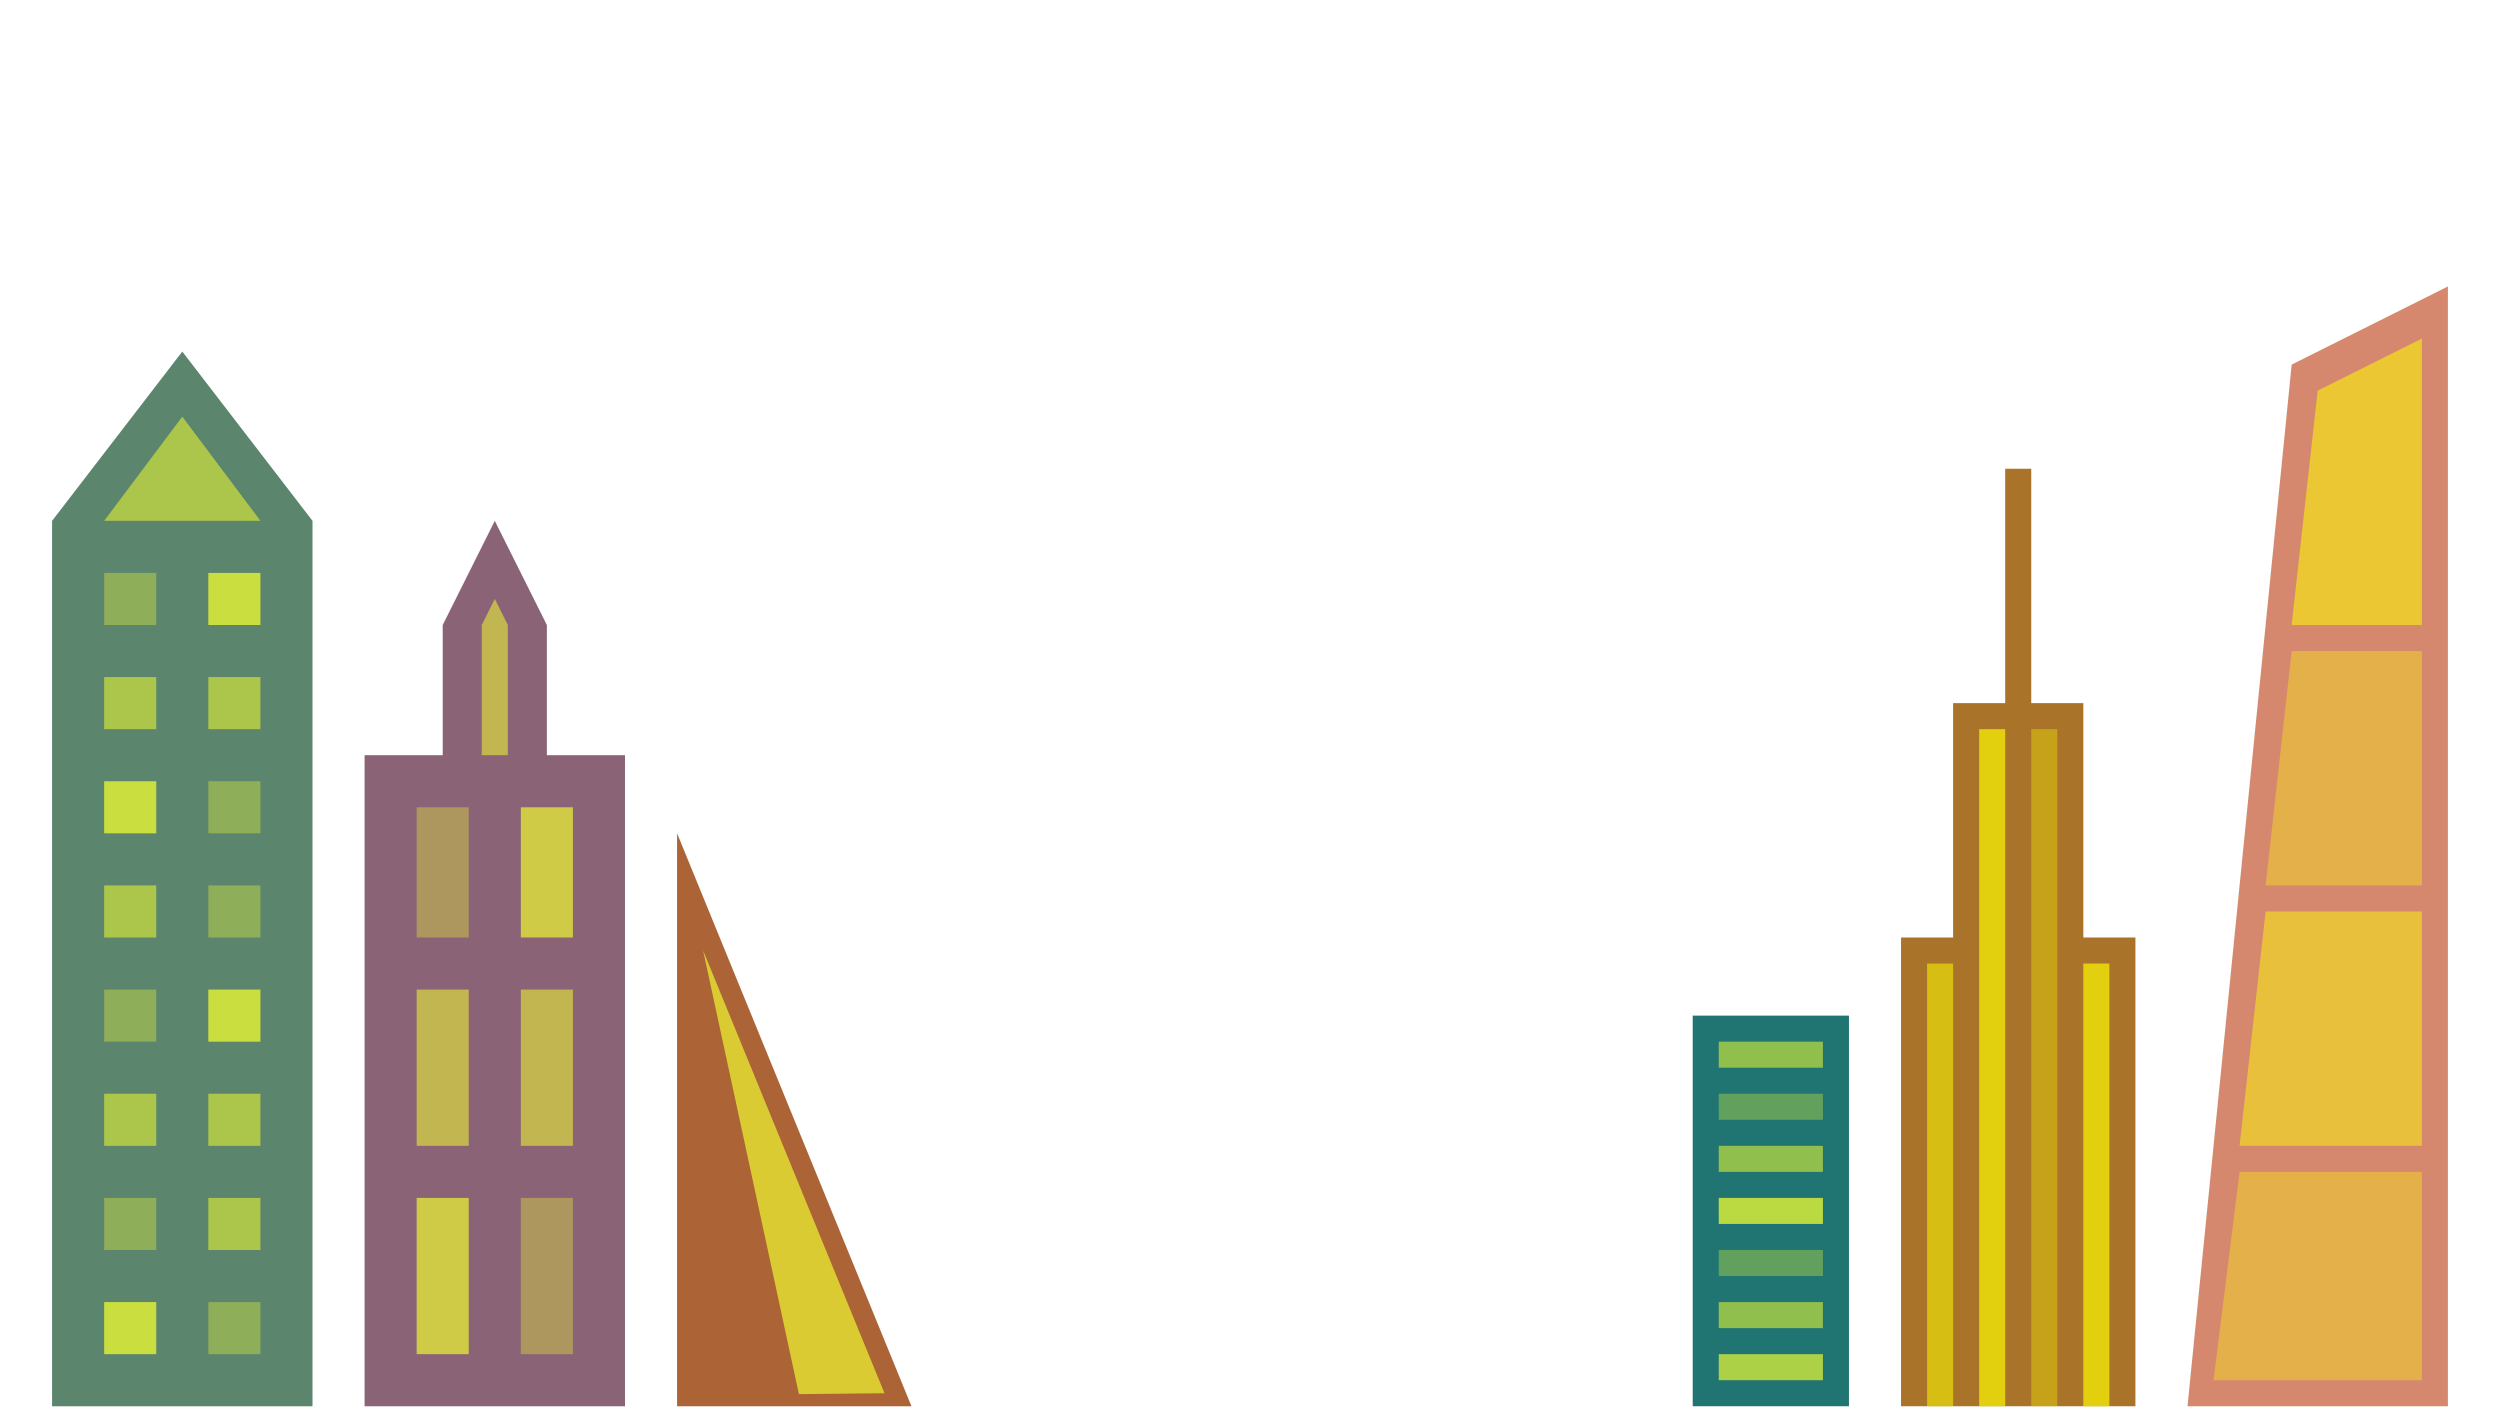
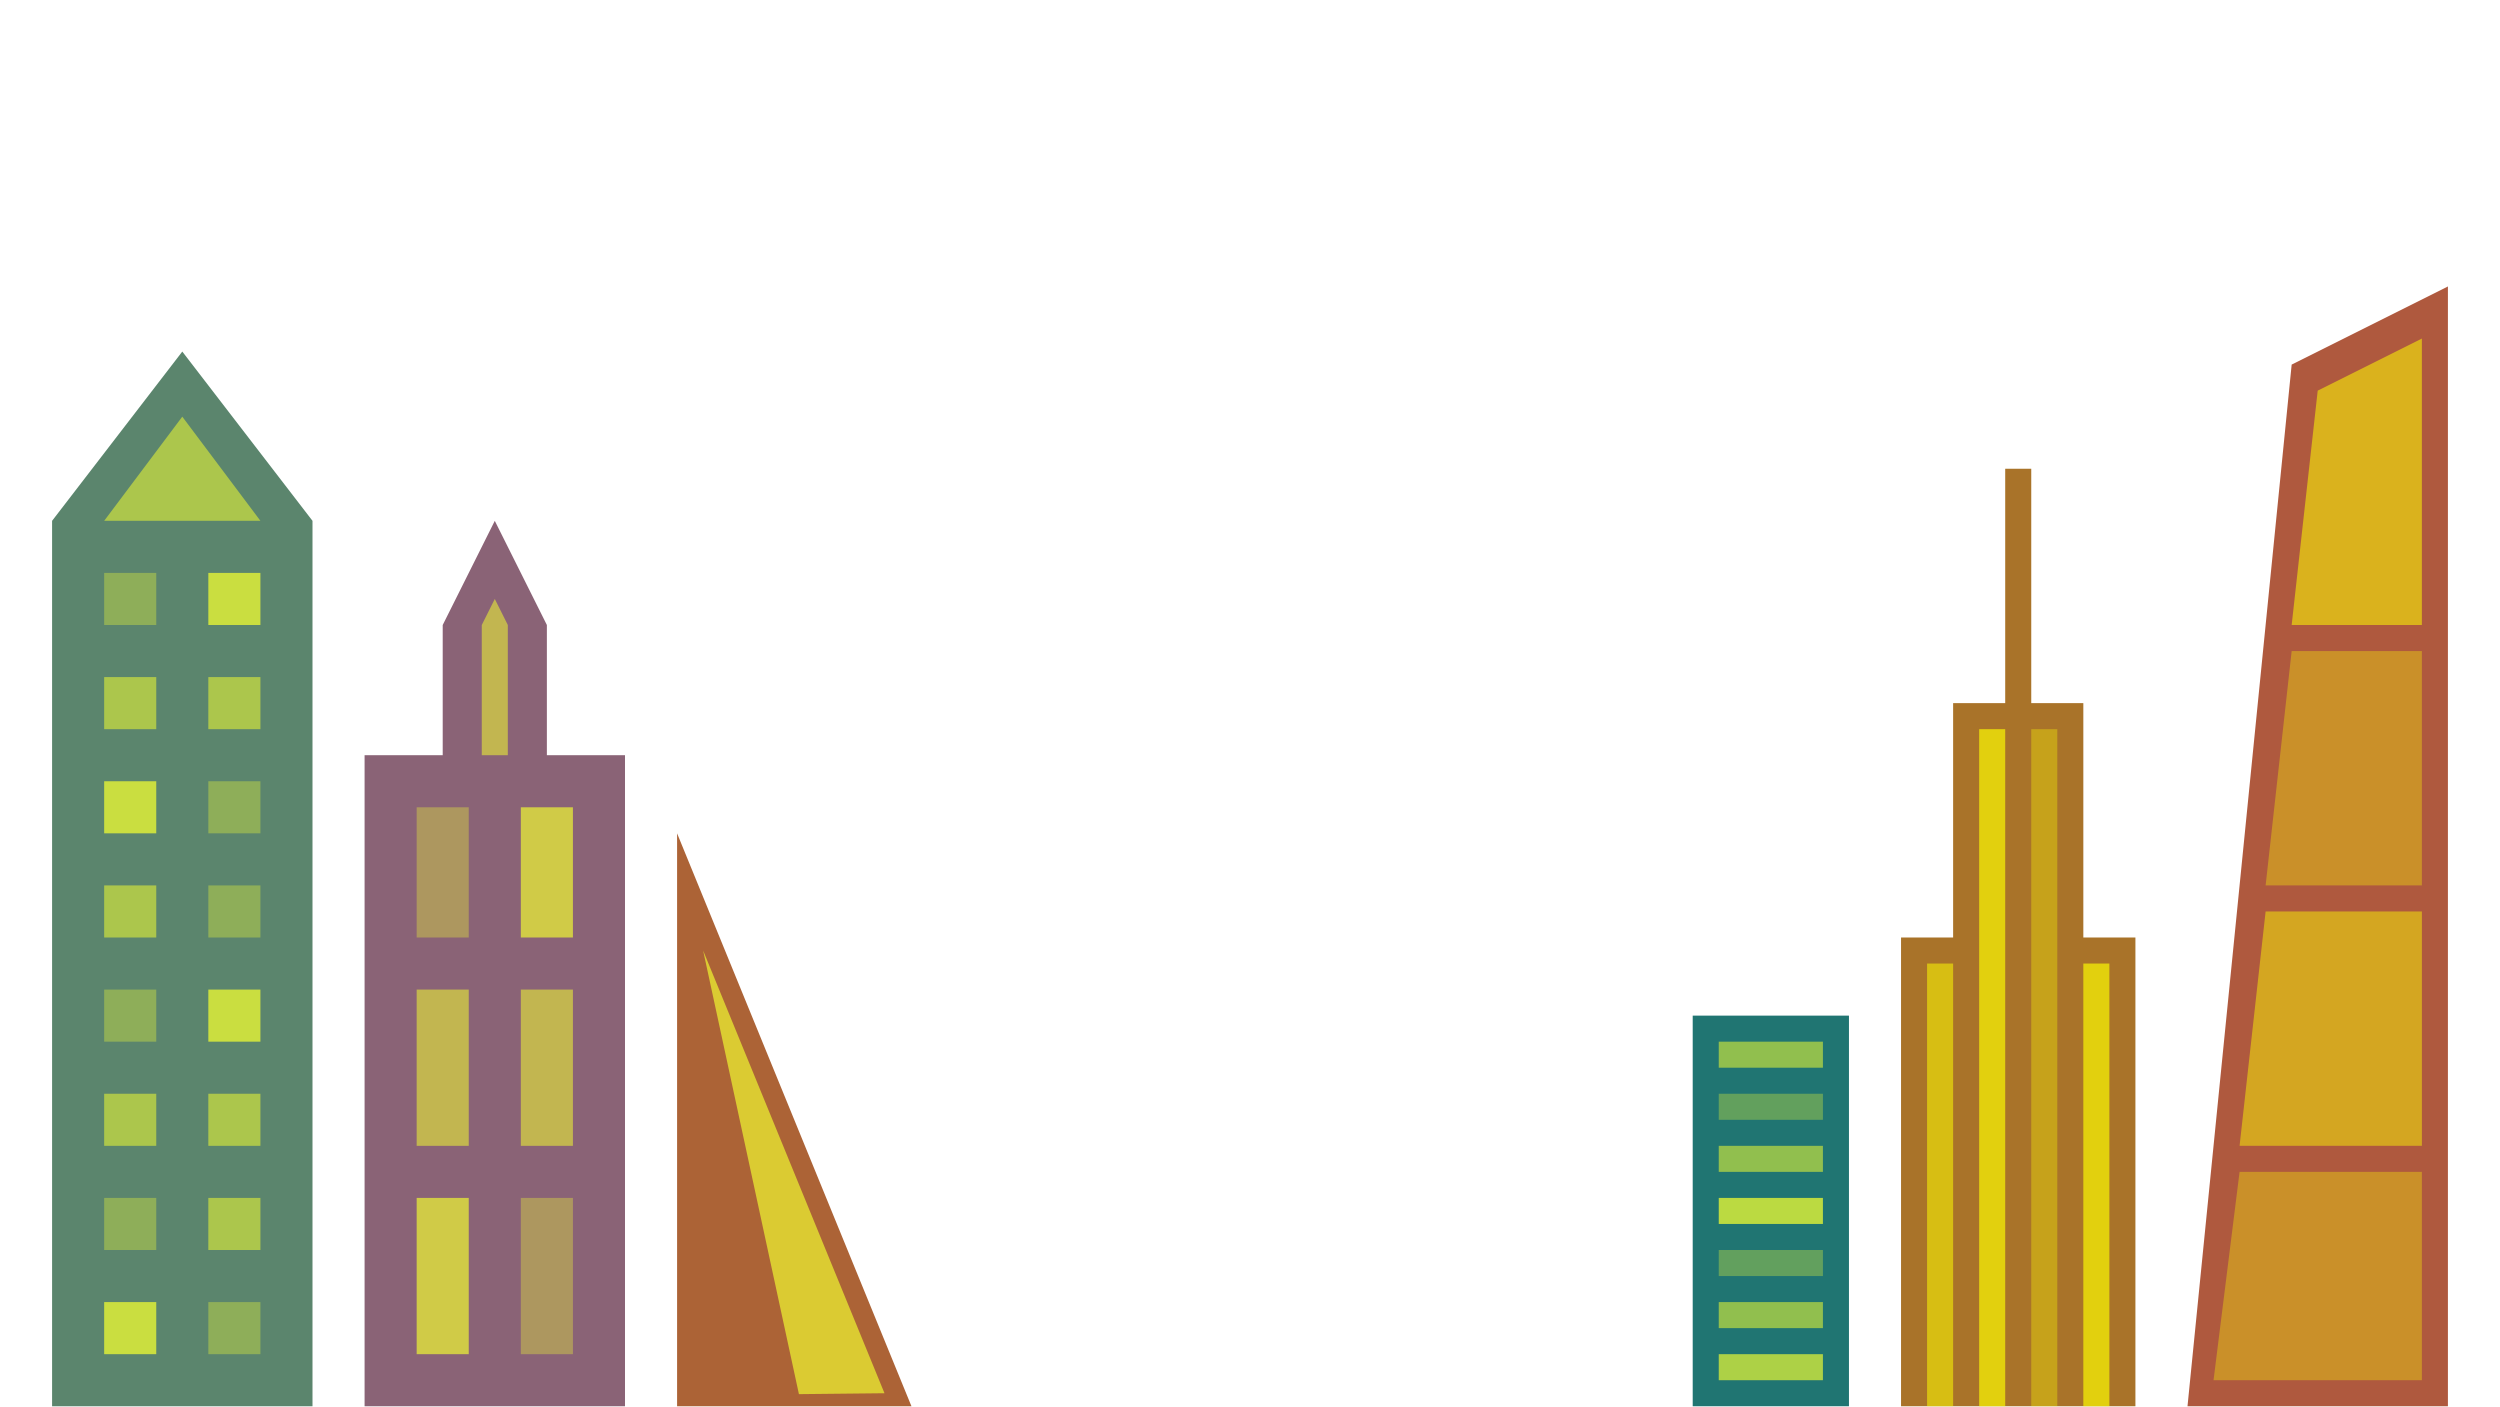
<svg xmlns="http://www.w3.org/2000/svg" width="1920" height="1080" viewBox="0 0 1920 1080" id="svg2" version="1.1">
  <defs id="defs4" />
  <g id="layer1" transform="translate(0,27.6)">
    <rect y="752.4" x="1300" height="300" width="120" id="rect4162" style="opacity:1;fill:#207572;fill-opacity:1;fill-rule:nonzero;stroke:none;stroke-width:2;stroke-linecap:round;stroke-linejoin:round;stroke-miterlimit:4;stroke-dasharray:none;stroke-opacity:1" />
    <rect style="opacity:1;fill:#f3ff30;fill-opacity:0.533;fill-rule:nonzero;stroke:none;stroke-width:2;stroke-linecap:round;stroke-linejoin:round;stroke-miterlimit:4;stroke-dasharray:none;stroke-opacity:1;image-rendering:auto" id="rect4166" width="80" height="20" x="1320" y="772.4" />
    <path style="fill:#8a6376;fill-opacity:1;fill-rule:evenodd;stroke:none;stroke-width:1px;stroke-linecap:butt;stroke-linejoin:miter;stroke-opacity:1" d="m 280,1052.4 0,-500 60,0 0,-100 40,-80 40,80 0,100 60,0 0,500 z" id="path4201" />
    <path style="fill:#5b856d;fill-opacity:1;fill-rule:evenodd;stroke:none;stroke-width:1px;stroke-linecap:butt;stroke-linejoin:miter;stroke-opacity:1" d="m 40,1052.4 0,-680 100,-130 100,130 0,680 z" id="path4203" />
    <rect y="812.4" x="1320" height="20" width="80" id="rect4207" style="opacity:1;fill:#f3ff30;fill-opacity:0.314;fill-rule:nonzero;stroke:none;stroke-width:2;stroke-linecap:round;stroke-linejoin:round;stroke-miterlimit:4;stroke-dasharray:none;stroke-opacity:1" />
    <rect style="opacity:1;fill:#f3ff30;fill-opacity:0.533;fill-rule:nonzero;stroke:none;stroke-width:2;stroke-linecap:round;stroke-linejoin:round;stroke-miterlimit:4;stroke-dasharray:none;stroke-opacity:1" id="rect4209" width="80" height="20" x="1320" y="852.4" />
    <rect y="892.4" x="1320" height="20" width="80" id="rect4211" style="opacity:1;fill:#f3ff30;fill-opacity:0.733;fill-rule:nonzero;stroke:none;stroke-width:2;stroke-linecap:round;stroke-linejoin:round;stroke-miterlimit:4;stroke-dasharray:none;stroke-opacity:1" />
    <rect style="opacity:1;fill:#f3ff35;fill-opacity:0.314;fill-rule:nonzero;stroke:none;stroke-width:2;stroke-linecap:round;stroke-linejoin:round;stroke-miterlimit:4;stroke-dasharray:none;stroke-opacity:1" id="rect4213" width="80" height="20" x="1320" y="932.4" />
    <rect y="972.4" x="1320" height="20" width="80" id="rect4215" style="opacity:1;fill:#f3ff30;fill-opacity:0.533;fill-rule:nonzero;stroke:none;stroke-width:2;stroke-linecap:round;stroke-linejoin:round;stroke-miterlimit:4;stroke-dasharray:none;stroke-opacity:1" />
    <rect style="opacity:1;fill:#f3ff30;fill-opacity:0.667;fill-rule:nonzero;stroke:none;stroke-width:2;stroke-linecap:round;stroke-linejoin:round;stroke-miterlimit:4;stroke-dasharray:none;stroke-opacity:1" id="rect4217" width="80" height="20" x="1320" y="1012.4" />
    <rect style="opacity:1;fill:#f3ff30;fill-opacity:0.333;fill-rule:nonzero;stroke:none;stroke-width:2;stroke-linecap:round;stroke-linejoin:round;stroke-miterlimit:4;stroke-dasharray:none;stroke-opacity:0.533" id="rect4221" width="40" height="40" x="80" y="412.4" />
    <rect style="opacity:1;fill:#f3ff30;fill-opacity:0.733;fill-rule:nonzero;stroke:none;stroke-width:2;stroke-linecap:round;stroke-linejoin:round;stroke-miterlimit:4;stroke-dasharray:none;stroke-opacity:0.533" id="rect4223" width="40" height="40" x="160" y="412.4" />
    <rect style="opacity:1;fill:#f3ff30;fill-opacity:0.533;fill-rule:nonzero;stroke:none;stroke-width:2;stroke-linecap:round;stroke-linejoin:round;stroke-miterlimit:4;stroke-dasharray:none;stroke-opacity:0.533" id="rect4225" width="40" height="40" x="80" y="492.4" />
    <rect style="opacity:1;fill:#f3ff30;fill-opacity:0.533;fill-rule:nonzero;stroke:none;stroke-width:2;stroke-linecap:round;stroke-linejoin:round;stroke-miterlimit:4;stroke-dasharray:none;stroke-opacity:0.533" id="rect4227" width="40" height="40" x="160" y="492.4" />
    <rect style="opacity:1;fill:#f3ff30;fill-opacity:0.733;fill-rule:nonzero;stroke:none;stroke-width:2;stroke-linecap:round;stroke-linejoin:round;stroke-miterlimit:4;stroke-dasharray:none;stroke-opacity:0.533" id="rect4229" width="40" height="40" x="80" y="572.4" />
    <rect style="opacity:1;fill:#f3ff30;fill-opacity:0.333;fill-rule:nonzero;stroke:none;stroke-width:2;stroke-linecap:round;stroke-linejoin:round;stroke-miterlimit:4;stroke-dasharray:none;stroke-opacity:0.533" id="rect4231" width="40" height="40" x="160" y="572.4" />
    <rect style="opacity:1;fill:#f3ff30;fill-opacity:0.533;fill-rule:nonzero;stroke:none;stroke-width:2;stroke-linecap:round;stroke-linejoin:round;stroke-miterlimit:4;stroke-dasharray:none;stroke-opacity:0.533" id="rect4233" width="40" height="40" x="80" y="652.4" />
    <rect style="opacity:1;fill:#f3ff30;fill-opacity:0.333;fill-rule:nonzero;stroke:none;stroke-width:2;stroke-linecap:round;stroke-linejoin:round;stroke-miterlimit:4;stroke-dasharray:none;stroke-opacity:0.533" id="rect4235" width="40" height="40" x="160" y="652.4" />
    <rect style="opacity:1;fill:#f3ff30;fill-opacity:0.333;fill-rule:nonzero;stroke:none;stroke-width:2;stroke-linecap:round;stroke-linejoin:round;stroke-miterlimit:4;stroke-dasharray:none;stroke-opacity:0.533" id="rect4237" width="40" height="40" x="80" y="732.4" />
    <rect style="opacity:1;fill:#f3ff30;fill-opacity:0.733;fill-rule:nonzero;stroke:none;stroke-width:2;stroke-linecap:round;stroke-linejoin:round;stroke-miterlimit:4;stroke-dasharray:none;stroke-opacity:0.533" id="rect4239" width="40" height="40" x="160" y="732.4" />
    <rect style="opacity:1;fill:#f3ff30;fill-opacity:0.533;fill-rule:nonzero;stroke:none;stroke-width:2;stroke-linecap:round;stroke-linejoin:round;stroke-miterlimit:4;stroke-dasharray:none;stroke-opacity:0.533" id="rect4241" width="40" height="40" x="80" y="812.4" />
    <rect style="opacity:1;fill:#f3ff30;fill-opacity:0.533;fill-rule:nonzero;stroke:none;stroke-width:2;stroke-linecap:round;stroke-linejoin:round;stroke-miterlimit:4;stroke-dasharray:none;stroke-opacity:0.533" id="rect4243" width="40" height="40" x="160" y="812.4" />
    <rect style="opacity:1;fill:#f3ff30;fill-opacity:0.333;fill-rule:nonzero;stroke:none;stroke-width:2;stroke-linecap:round;stroke-linejoin:round;stroke-miterlimit:4;stroke-dasharray:none;stroke-opacity:0.533" id="rect4245" width="40" height="40" x="80" y="892.4" />
    <rect style="opacity:1;fill:#f3ff30;fill-opacity:0.733;fill-rule:nonzero;stroke:none;stroke-width:2;stroke-linecap:round;stroke-linejoin:round;stroke-miterlimit:4;stroke-dasharray:none;stroke-opacity:0.533" id="rect4247" width="40" height="40" x="80" y="972.4" />
    <rect style="opacity:1;fill:#f3ff30;fill-opacity:0.533;fill-rule:nonzero;stroke:none;stroke-width:2;stroke-linecap:round;stroke-linejoin:round;stroke-miterlimit:4;stroke-dasharray:none;stroke-opacity:0.533" id="rect4249" width="40" height="40" x="160" y="892.4" />
    <rect style="opacity:1;fill:#f3ff30;fill-opacity:0.333;fill-rule:nonzero;stroke:none;stroke-width:2;stroke-linecap:round;stroke-linejoin:round;stroke-miterlimit:4;stroke-dasharray:none;stroke-opacity:0.533" id="rect4251" width="40" height="40" x="160" y="972.4" />
    <path style="fill:#f3ff30;fill-rule:evenodd;stroke:none;stroke-width:1px;stroke-linecap:butt;stroke-linejoin:miter;stroke-opacity:1;fill-opacity:0.533" d="m 80,372.4 60,-80 60,80 z" id="path4253" />
    <path style="fill:#f3ff30;fill-opacity:0.533;fill-rule:evenodd;stroke:none;stroke-width:1px;stroke-linecap:butt;stroke-linejoin:miter;stroke-opacity:1" d="m 370,452.4 10,-20 10,20 0,100 -20,0" id="path4255" />
    <rect style="opacity:1;fill:#f3ff30;fill-opacity:0.333;fill-rule:nonzero;stroke:none;stroke-width:2;stroke-linecap:round;stroke-linejoin:round;stroke-miterlimit:4;stroke-dasharray:none;stroke-opacity:0.533" id="rect4257" width="40" height="100" x="320" y="592.4" />
    <rect style="opacity:1;fill:#f3ff30;fill-opacity:0.667;fill-rule:nonzero;stroke:none;stroke-width:2;stroke-linecap:round;stroke-linejoin:round;stroke-miterlimit:4;stroke-dasharray:none;stroke-opacity:0.533" id="rect4259" width="40" height="100" x="400" y="592.4" />
    <rect style="opacity:1;fill:#f3ff30;fill-opacity:0.667;fill-rule:nonzero;stroke:none;stroke-width:2;stroke-linecap:round;stroke-linejoin:round;stroke-miterlimit:4;stroke-dasharray:none;stroke-opacity:0.533" id="rect4271" width="40" height="120" x="320" y="892.4" />
    <rect style="opacity:1;fill:#f3ff30;fill-opacity:0.333;fill-rule:nonzero;stroke:none;stroke-width:2;stroke-linecap:round;stroke-linejoin:round;stroke-miterlimit:4;stroke-dasharray:none;stroke-opacity:0.533" id="rect4273" width="40" height="120" x="400" y="892.4" />
    <rect style="opacity:1;fill:#f3ff30;fill-opacity:0.533;fill-rule:nonzero;stroke:none;stroke-width:2;stroke-linecap:round;stroke-linejoin:round;stroke-miterlimit:4;stroke-dasharray:none;stroke-opacity:0.533" id="rect4275" width="40" height="120" x="320" y="732.4" />
    <rect style="opacity:1;fill:#f3ff30;fill-opacity:0.533;fill-rule:nonzero;stroke:none;stroke-width:2;stroke-linecap:round;stroke-linejoin:round;stroke-miterlimit:4;stroke-dasharray:none;stroke-opacity:0.533" id="rect4277" width="40" height="120" x="400" y="732.4" />
-     <path style="fill:#c14d28;fill-opacity:0.667;fill-rule:evenodd;stroke:none;stroke-width:1px;stroke-linecap:butt;stroke-linejoin:miter;stroke-opacity:1" d="m 1880,1052.4 0,-860 -120,60 -80,800 z" id="path4279" />
+     <path style="fill:#af593e;fill-opacity:1;fill-rule:evenodd;stroke:none;stroke-width:1px;stroke-linecap:butt;stroke-linejoin:miter;stroke-opacity:1" d="m 1880,1052.4 0,-860 -120,60 -80,800 z" id="path4279" />
    <path style="fill:#a97329;fill-opacity:1;fill-rule:evenodd;stroke:none;stroke-width:1px;stroke-linecap:butt;stroke-linejoin:miter;stroke-opacity:1" d="m 1640,1052.4 0,-360 -40,0 0,-180 -40,0 0,-180 -20,0 0,180 -40,0 0,180 -40,0 0,360 z" id="path4287" />
    <rect style="opacity:1;fill:#ffff00;fill-opacity:0.667;fill-rule:nonzero;stroke:none;stroke-width:2;stroke-linecap:round;stroke-linejoin:round;stroke-miterlimit:4;stroke-dasharray:none;stroke-opacity:0.533" id="rect4291" width="20" height="520" x="1520" y="532.4" />
    <rect style="opacity:1;fill:#ffff00;fill-opacity:0.333;fill-rule:nonzero;stroke:none;stroke-width:2;stroke-linecap:round;stroke-linejoin:round;stroke-miterlimit:4;stroke-dasharray:none;stroke-opacity:0.533" id="rect4293" width="20" height="520" x="1560" y="532.4" />
    <rect style="opacity:1;fill:#ffff00;fill-opacity:0.533;fill-rule:nonzero;stroke:none;stroke-width:2;stroke-linecap:round;stroke-linejoin:round;stroke-miterlimit:4;stroke-dasharray:none;stroke-opacity:0.533" id="rect4299" width="20" height="340" x="1480" y="712.4" />
    <rect y="712.4" x="1600" height="340" width="20" id="rect4311" style="opacity:1;fill:#ffff00;fill-opacity:0.667;fill-rule:nonzero;stroke:none;stroke-width:2;stroke-linecap:round;stroke-linejoin:round;stroke-miterlimit:4;stroke-dasharray:none;stroke-opacity:0.533" />
    <path style="fill:#ffff00;fill-opacity:0.533;fill-rule:evenodd;stroke:none;stroke-width:1px;stroke-linecap:butt;stroke-linejoin:miter;stroke-opacity:1" d="m 1780,272.4 80,-40 0,220 -100,0 z" id="path4345" />
    <path style="fill:#ffff00;fill-rule:evenodd;stroke:none;stroke-width:1px;stroke-linecap:butt;stroke-linejoin:miter;stroke-opacity:1;fill-opacity:0.333" d="m 1760,472.4 100,0 0,180 -120,0 z" id="path4347" />
    <path style="fill:#ffff00;fill-rule:evenodd;stroke:none;stroke-width:1px;stroke-linecap:butt;stroke-linejoin:miter;stroke-opacity:1;fill-opacity:0.467" d="m 1740,672.4 120,0 0,180 -140,0 z" id="path4349" />
    <path style="fill:#ffff00;fill-rule:evenodd;stroke:none;stroke-width:1px;stroke-linecap:butt;stroke-linejoin:miter;stroke-opacity:1;fill-opacity:0.333" d="m 1720,872.4 140,0 0,160 -160,0 z" id="path4351" />
    <path style="fill:#ac6336;fill-opacity:1;fill-rule:evenodd;stroke:none;stroke-width:1px;stroke-linecap:butt;stroke-linejoin:miter;stroke-opacity:1" d="m 520,1052.4 0,-440 180,440 z" id="path4353" />
    <path style="fill:#f3ff30;fill-opacity:0.667;fill-rule:evenodd;stroke:none;stroke-width:1px;stroke-linecap:butt;stroke-linejoin:miter;stroke-opacity:1" d="m 540,702.4 139.29,340 -65.72,0.7" id="path4355" />
  </g>
</svg>
